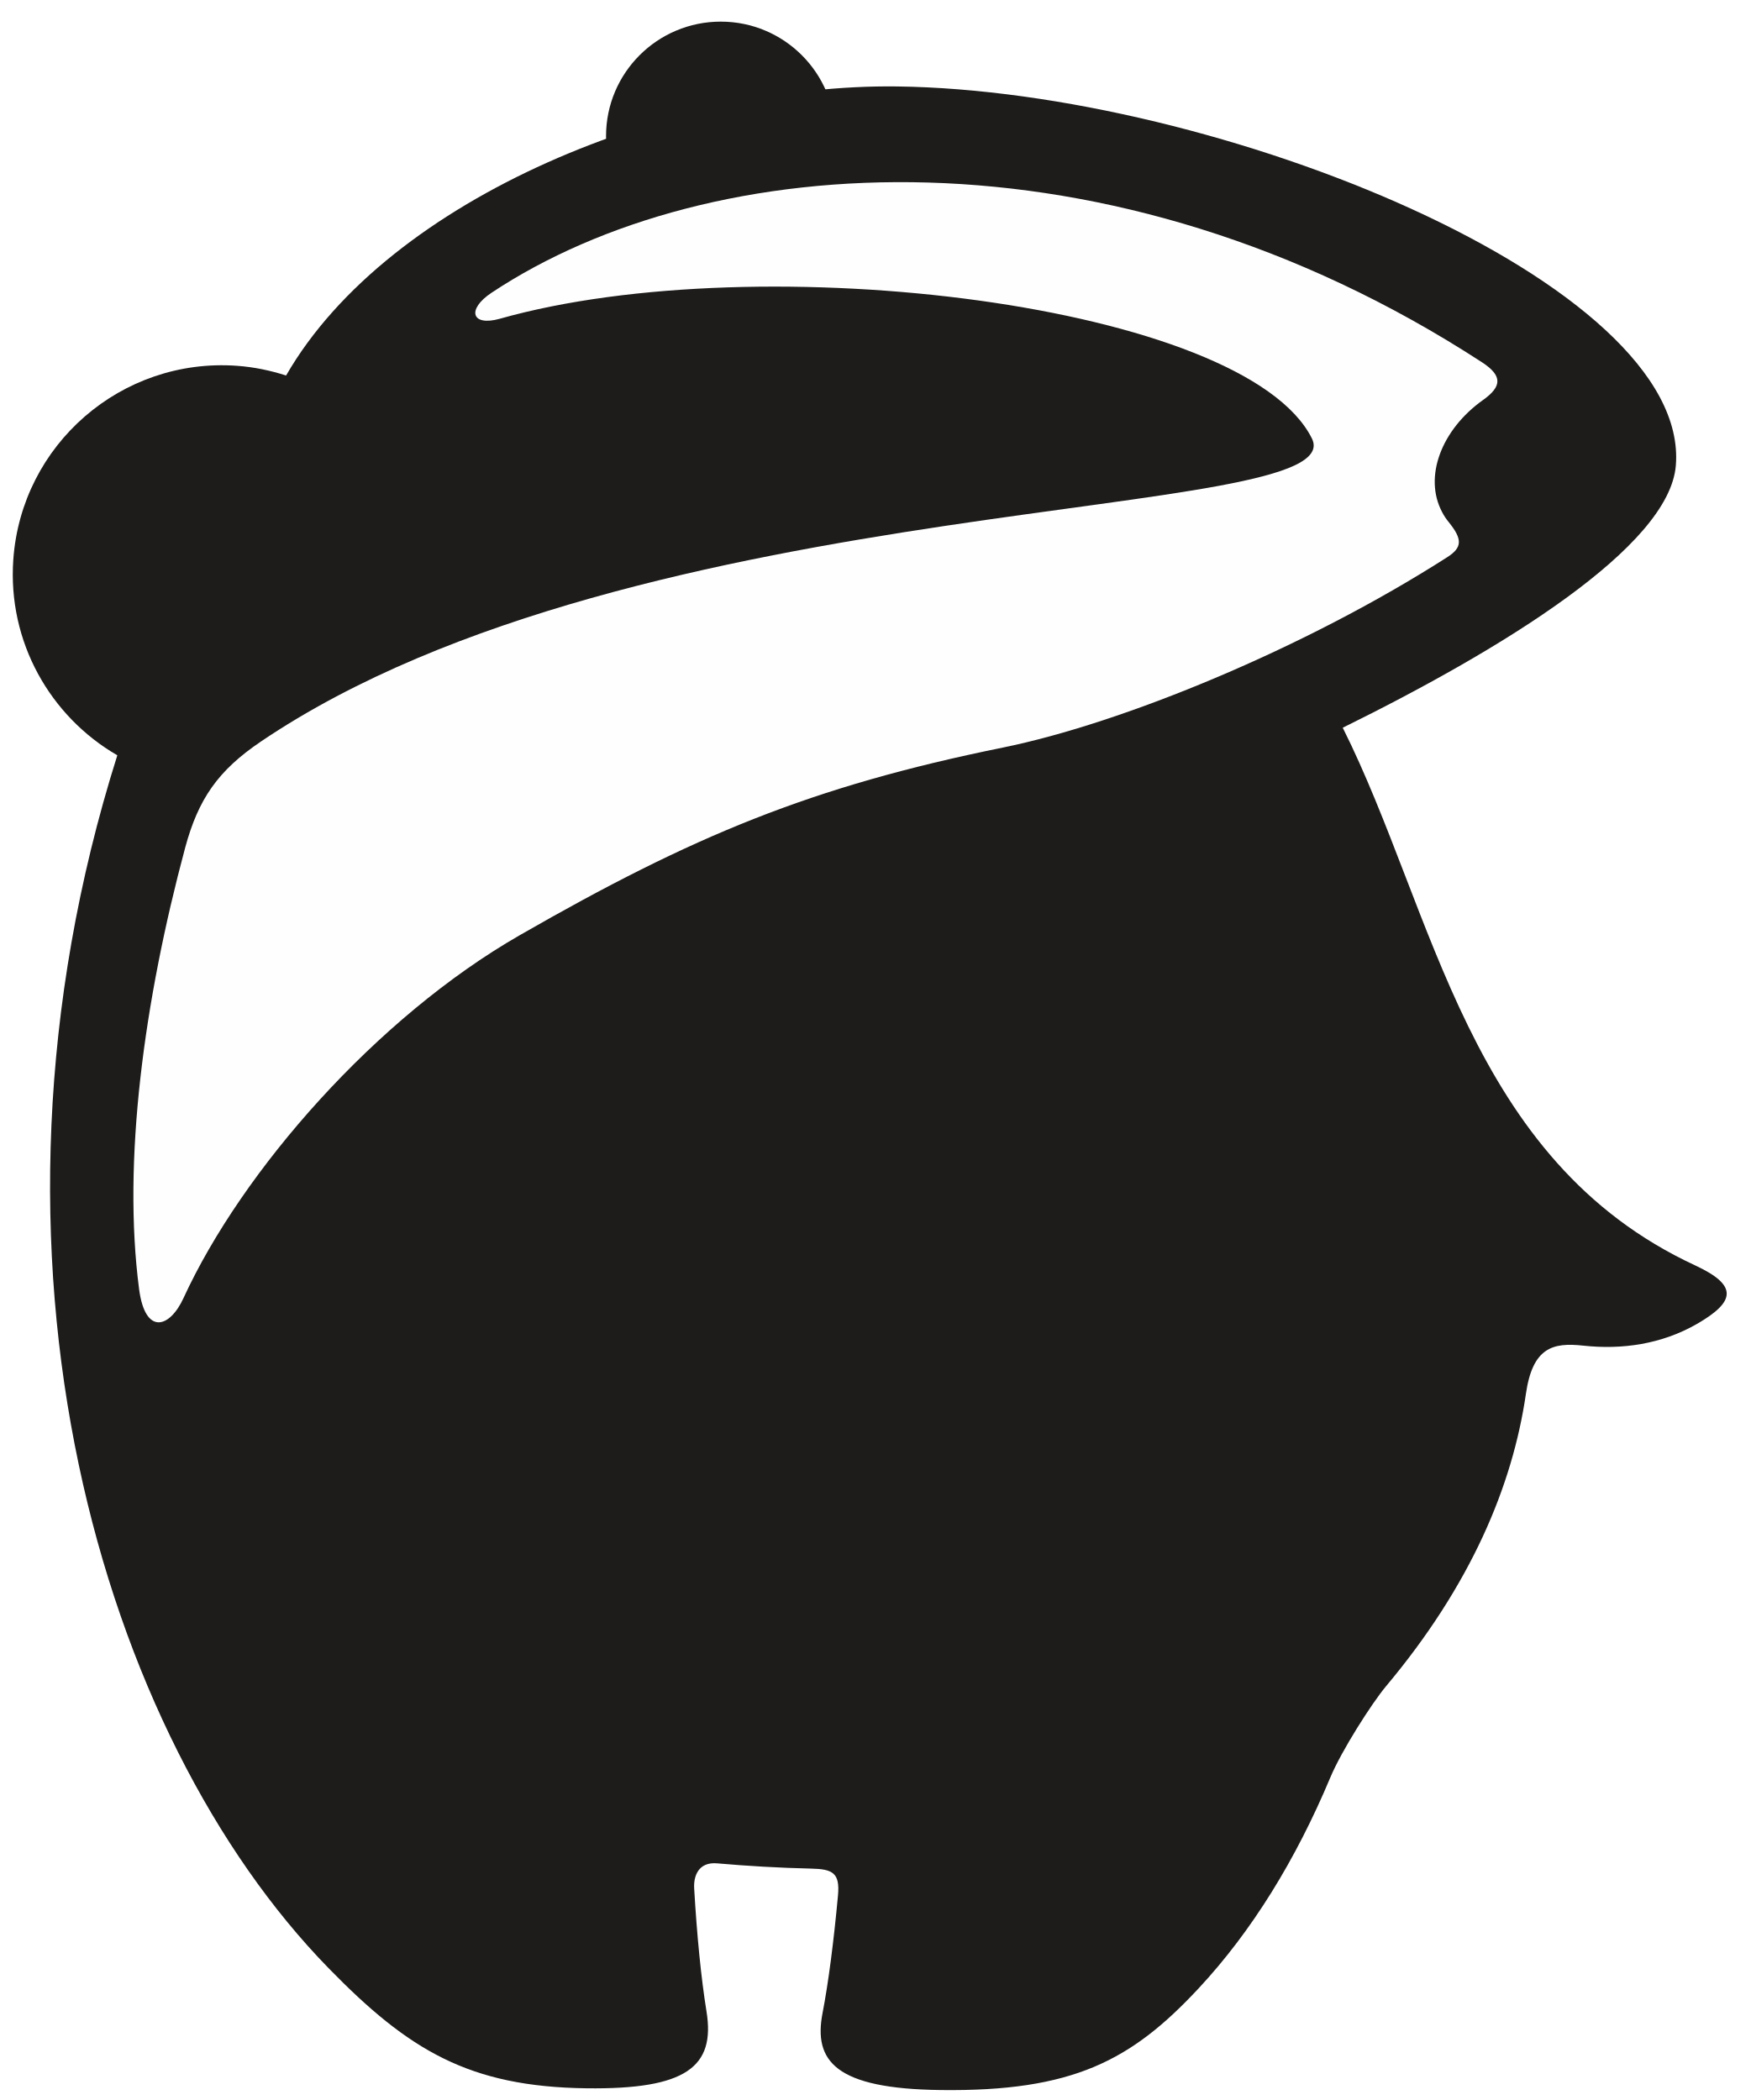
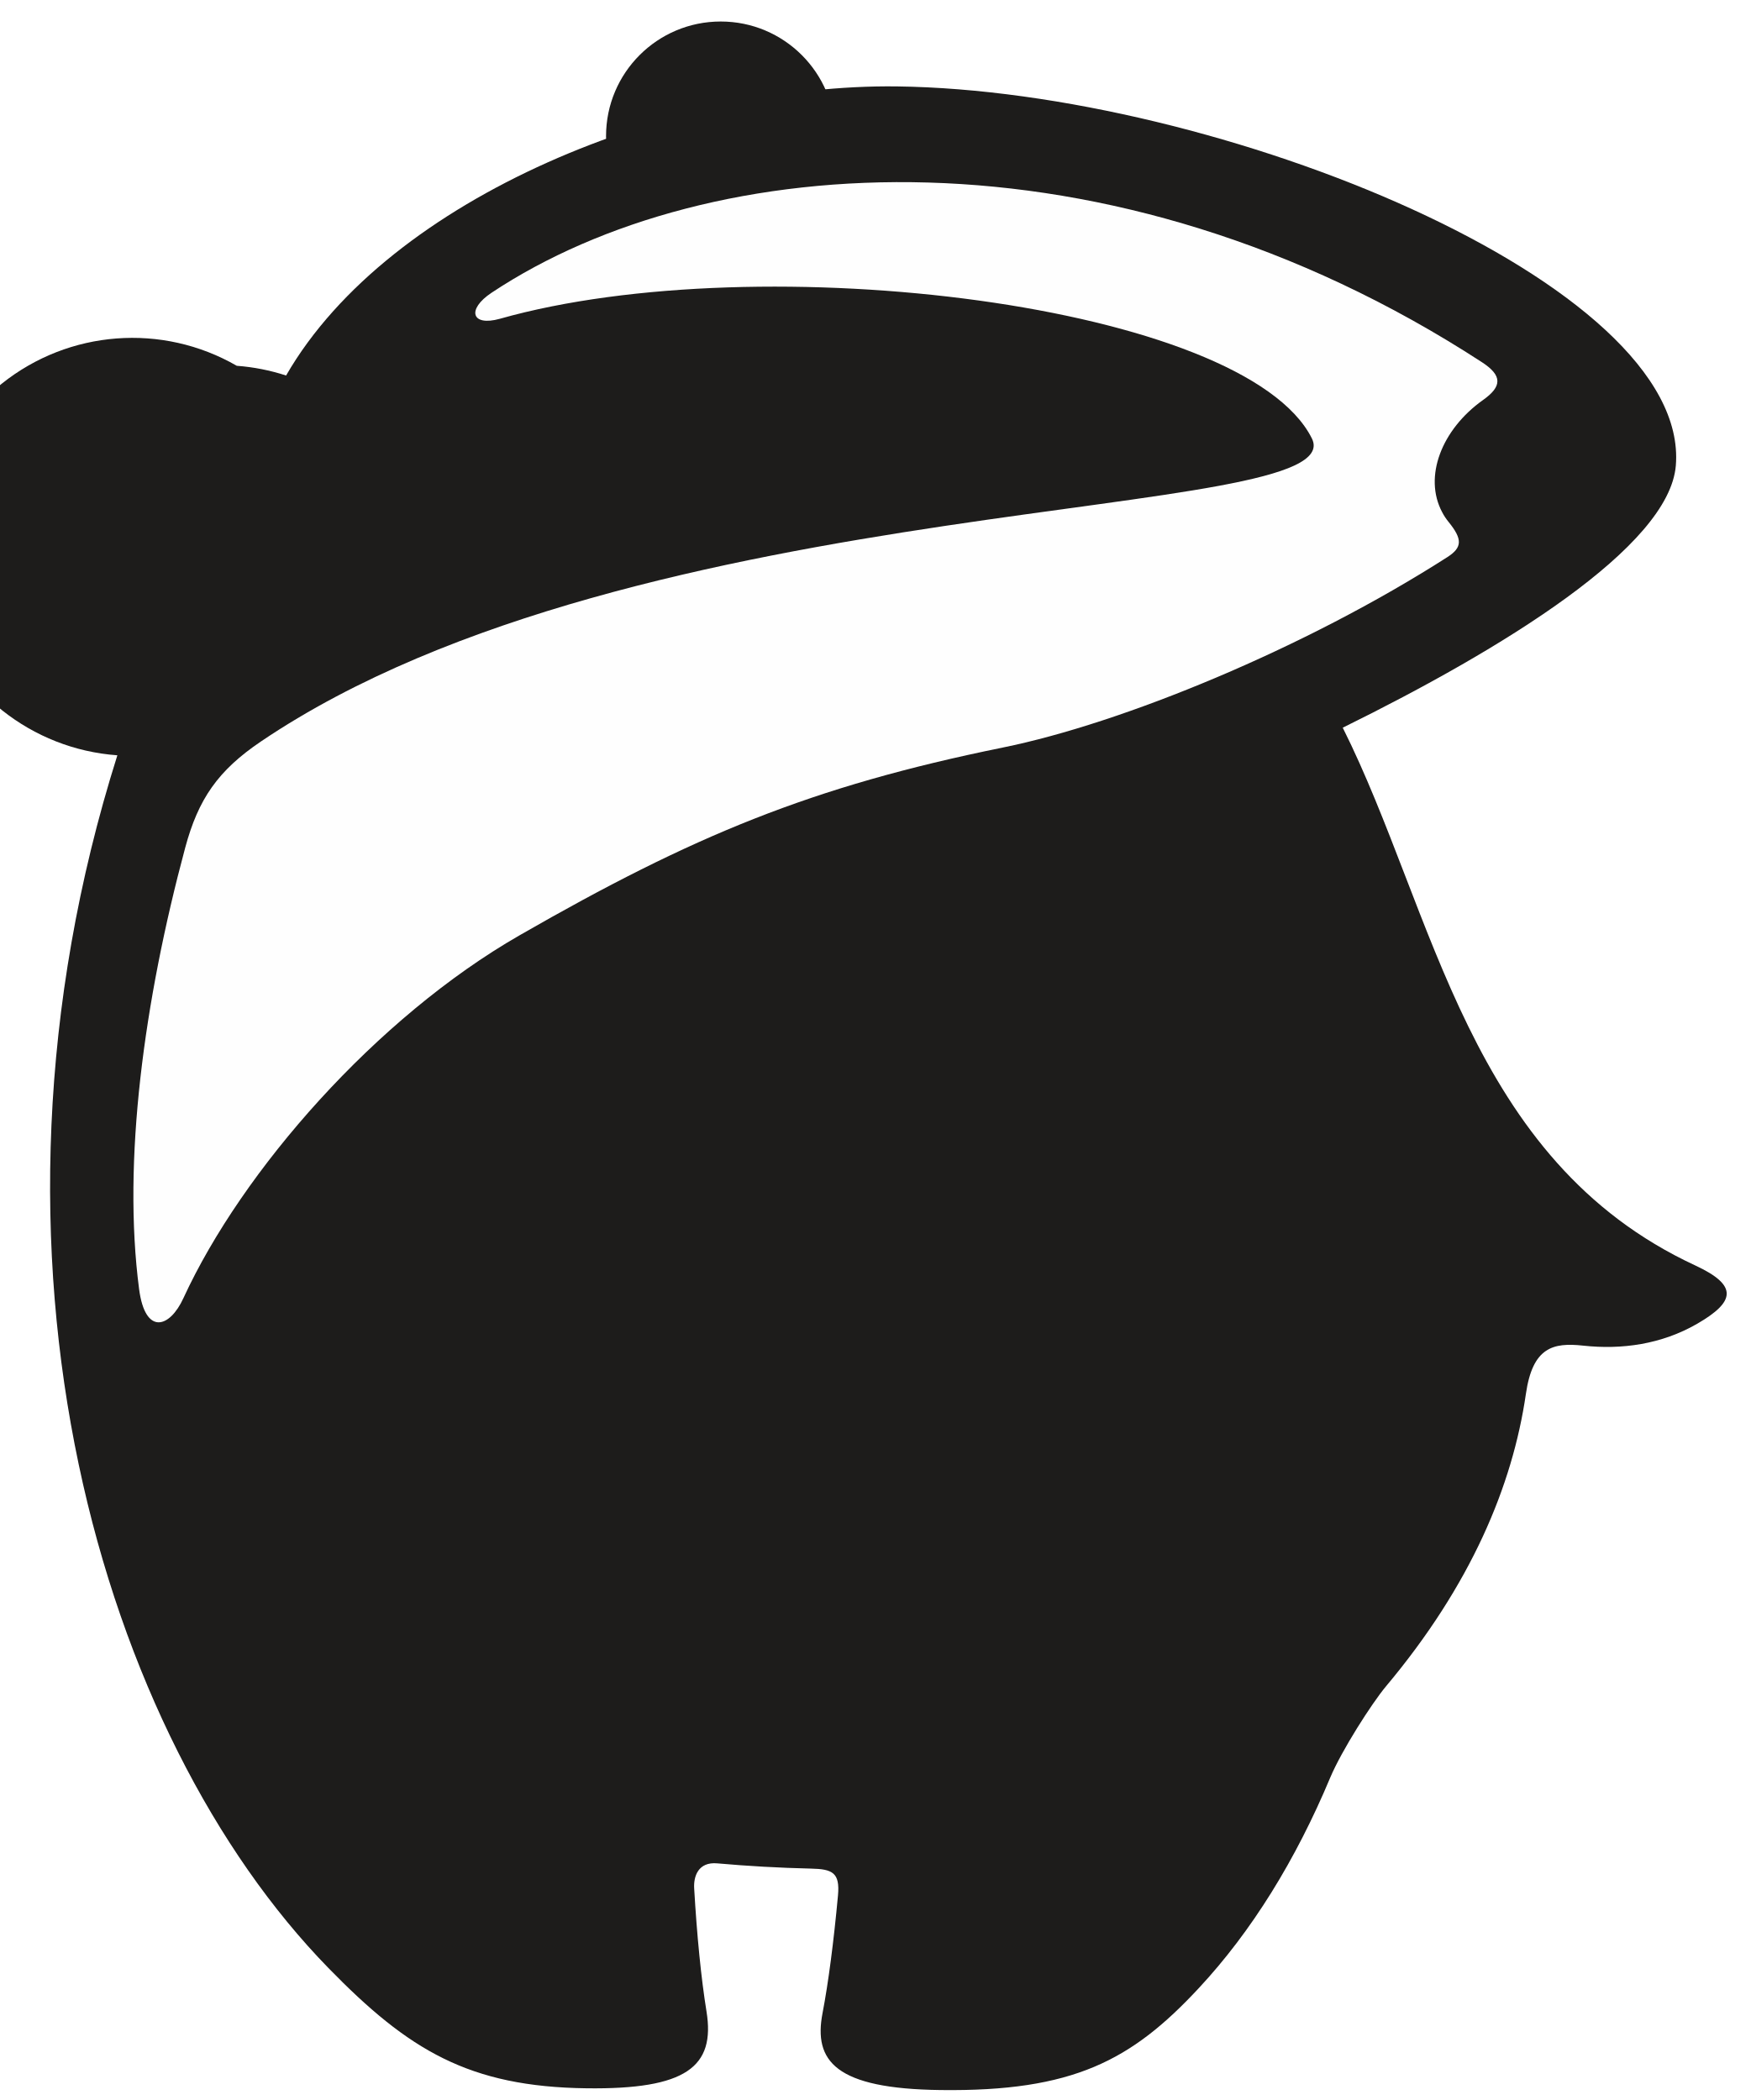
- <svg xmlns="http://www.w3.org/2000/svg" width="45px" height="54px" viewBox="0 0 45 54" version="1.1">
-   <defs />
-   <g id="Welcome" stroke="none" stroke-width="1" fill="none" fill-rule="evenodd">
-     <g id="Upcoming-Events-Desktop-HD" transform="translate(-1145, -250)">
-       <g id="Badger" transform="translate(1145, 250)">
-         <g id="Group-13">
-           <path d="M21.476,3.501 C21.476,5.128 20.156,6.446 18.529,6.446 C16.901,6.446 15.58,5.128 15.58,3.501 C15.58,1.875 16.901,0.556 18.529,0.556 C20.156,0.556 21.476,1.875 21.476,3.501" id="Fill-5" fill="#1D1C1B" />
-           <g id="Group-12" transform="translate(0, 1.605882)">
-             <path d="M34.519,17.107 C38.63,15.081 42.911,12.454 43.082,10.366 C43.467,5.683 31.296,0.721 23.059,0.617 C17.371,0.545 10.019,3.426 7.355,8.05 C6.952,7.921 6.529,7.831 6.087,7.8 C3.125,7.59 0.551,9.82 0.342,12.784 C0.193,14.901 1.293,16.819 3.016,17.816 C-1.076,30.777 2.646,43.059 8.445,49.002 C10.501,51.111 12.054,52.055 15.081,52.093 C17.641,52.126 18.392,51.54 18.163,50.12 C18.023,49.253 17.915,48.149 17.846,46.957 C17.826,46.642 17.95,46.265 18.439,46.309 C19.223,46.378 20.031,46.425 20.855,46.444 C21.404,46.456 21.596,46.552 21.543,47.131 C21.433,48.326 21.294,49.394 21.146,50.158 C20.909,51.394 21.476,52.104 24.175,52.138 C27.585,52.182 29.089,51.377 30.818,49.519 C32.181,48.054 33.312,46.219 34.199,44.102 C34.493,43.401 35.262,42.2 35.627,41.76 C37.815,39.153 38.883,36.6 39.227,34.24 C39.4,33.038 39.922,32.911 40.7,32.996 C41.693,33.104 42.714,32.963 43.632,32.434 C44.608,31.867 44.693,31.451 43.583,30.935 C37.721,28.216 36.898,21.86 34.519,17.107" id="Fill-3" fill="#1D1C1B" />
-             <path d="M37.075,11.565 C36.59,10.655 37.06,9.437 38.124,8.681 C38.619,8.33 38.627,8.053 38.096,7.708 C28.522,1.482 18.227,2.211 12.638,5.921 C11.988,6.353 12.121,6.796 12.851,6.59 C19.574,4.69 32.002,6.215 33.725,9.667 C34.823,11.866 16.458,10.875 6.712,17.459 C5.603,18.207 5.098,18.942 4.761,20.189 C3.7,24.14 3.145,28.253 3.576,31.544 C3.732,32.733 4.36,32.552 4.717,31.774 C6.225,28.493 9.673,24.559 13.36,22.443 C17.811,19.887 20.852,18.619 25.782,17.617 C28.845,16.994 33.545,15.069 37.213,12.717 C37.594,12.47 37.599,12.26 37.243,11.819 C37.178,11.74 37.122,11.656 37.075,11.565" id="Fill-7" fill="#FEFEFE" />
-           </g>
-         </g>
-       </g>
-     </g>
+ <svg xmlns="http://www.w3.org/2000/svg" width="45" height="54" viewBox="0 0 45 54">
+   <g fill="none" fill-rule="evenodd">
+     <path d="M21.476 3.501a2.947 2.947 0 1 1-5.896 0 2.947 2.947 0 0 1 5.896 0" fill="#1D1C1B" />
+     <path d="M34.519 18.712c4.11-2.025 8.392-4.652 8.563-6.74.385-4.684-11.786-9.645-20.023-9.75-5.688-.071-13.04 2.81-15.704 7.434a5.373 5.373 0 0 0-1.268-.25 5.374 5.374 0 1 0-3.07 10.016c-4.093 12.961-.371 25.243 5.428 31.186 2.056 2.11 3.61 3.053 6.636 3.091 2.56.033 3.311-.553 3.082-1.973-.14-.867-.248-1.972-.317-3.163-.02-.315.104-.692.593-.648.784.07 1.592.116 2.416.135.55.012.74.108.688.686-.11 1.196-.25 2.264-.397 3.028-.237 1.236.33 1.946 3.03 1.98 3.41.044 4.913-.76 6.642-2.62 1.363-1.464 2.494-3.299 3.38-5.416.295-.7 1.064-1.902 1.43-2.342 2.187-2.607 3.255-5.16 3.599-7.52.173-1.202.695-1.329 1.473-1.244.993.108 2.014-.033 2.932-.563.976-.566 1.061-.982-.049-1.498-5.862-2.72-6.685-9.075-9.064-13.829" fill="#1D1C1B" />
+     <path d="M37.075 13.171c-.485-.91-.015-2.128 1.049-2.884.495-.35.503-.629-.028-.974-9.574-6.225-19.87-5.497-25.458-1.786-.65.432-.517.875.213.67 6.723-1.901 19.15-.376 20.874 3.076 1.098 2.199-17.267 1.208-27.013 7.791-1.11.749-1.614 1.484-1.95 2.731-1.062 3.95-1.617 8.063-1.186 11.354.156 1.19.784 1.009 1.14.23 1.509-3.28 4.957-7.214 8.644-9.33 4.45-2.556 7.492-3.824 12.422-4.827 3.063-.622 7.763-2.547 11.431-4.899.381-.247.386-.457.03-.898a1.433 1.433 0 0 1-.168-.254" fill="#FEFEFE" />
  </g>
</svg>
